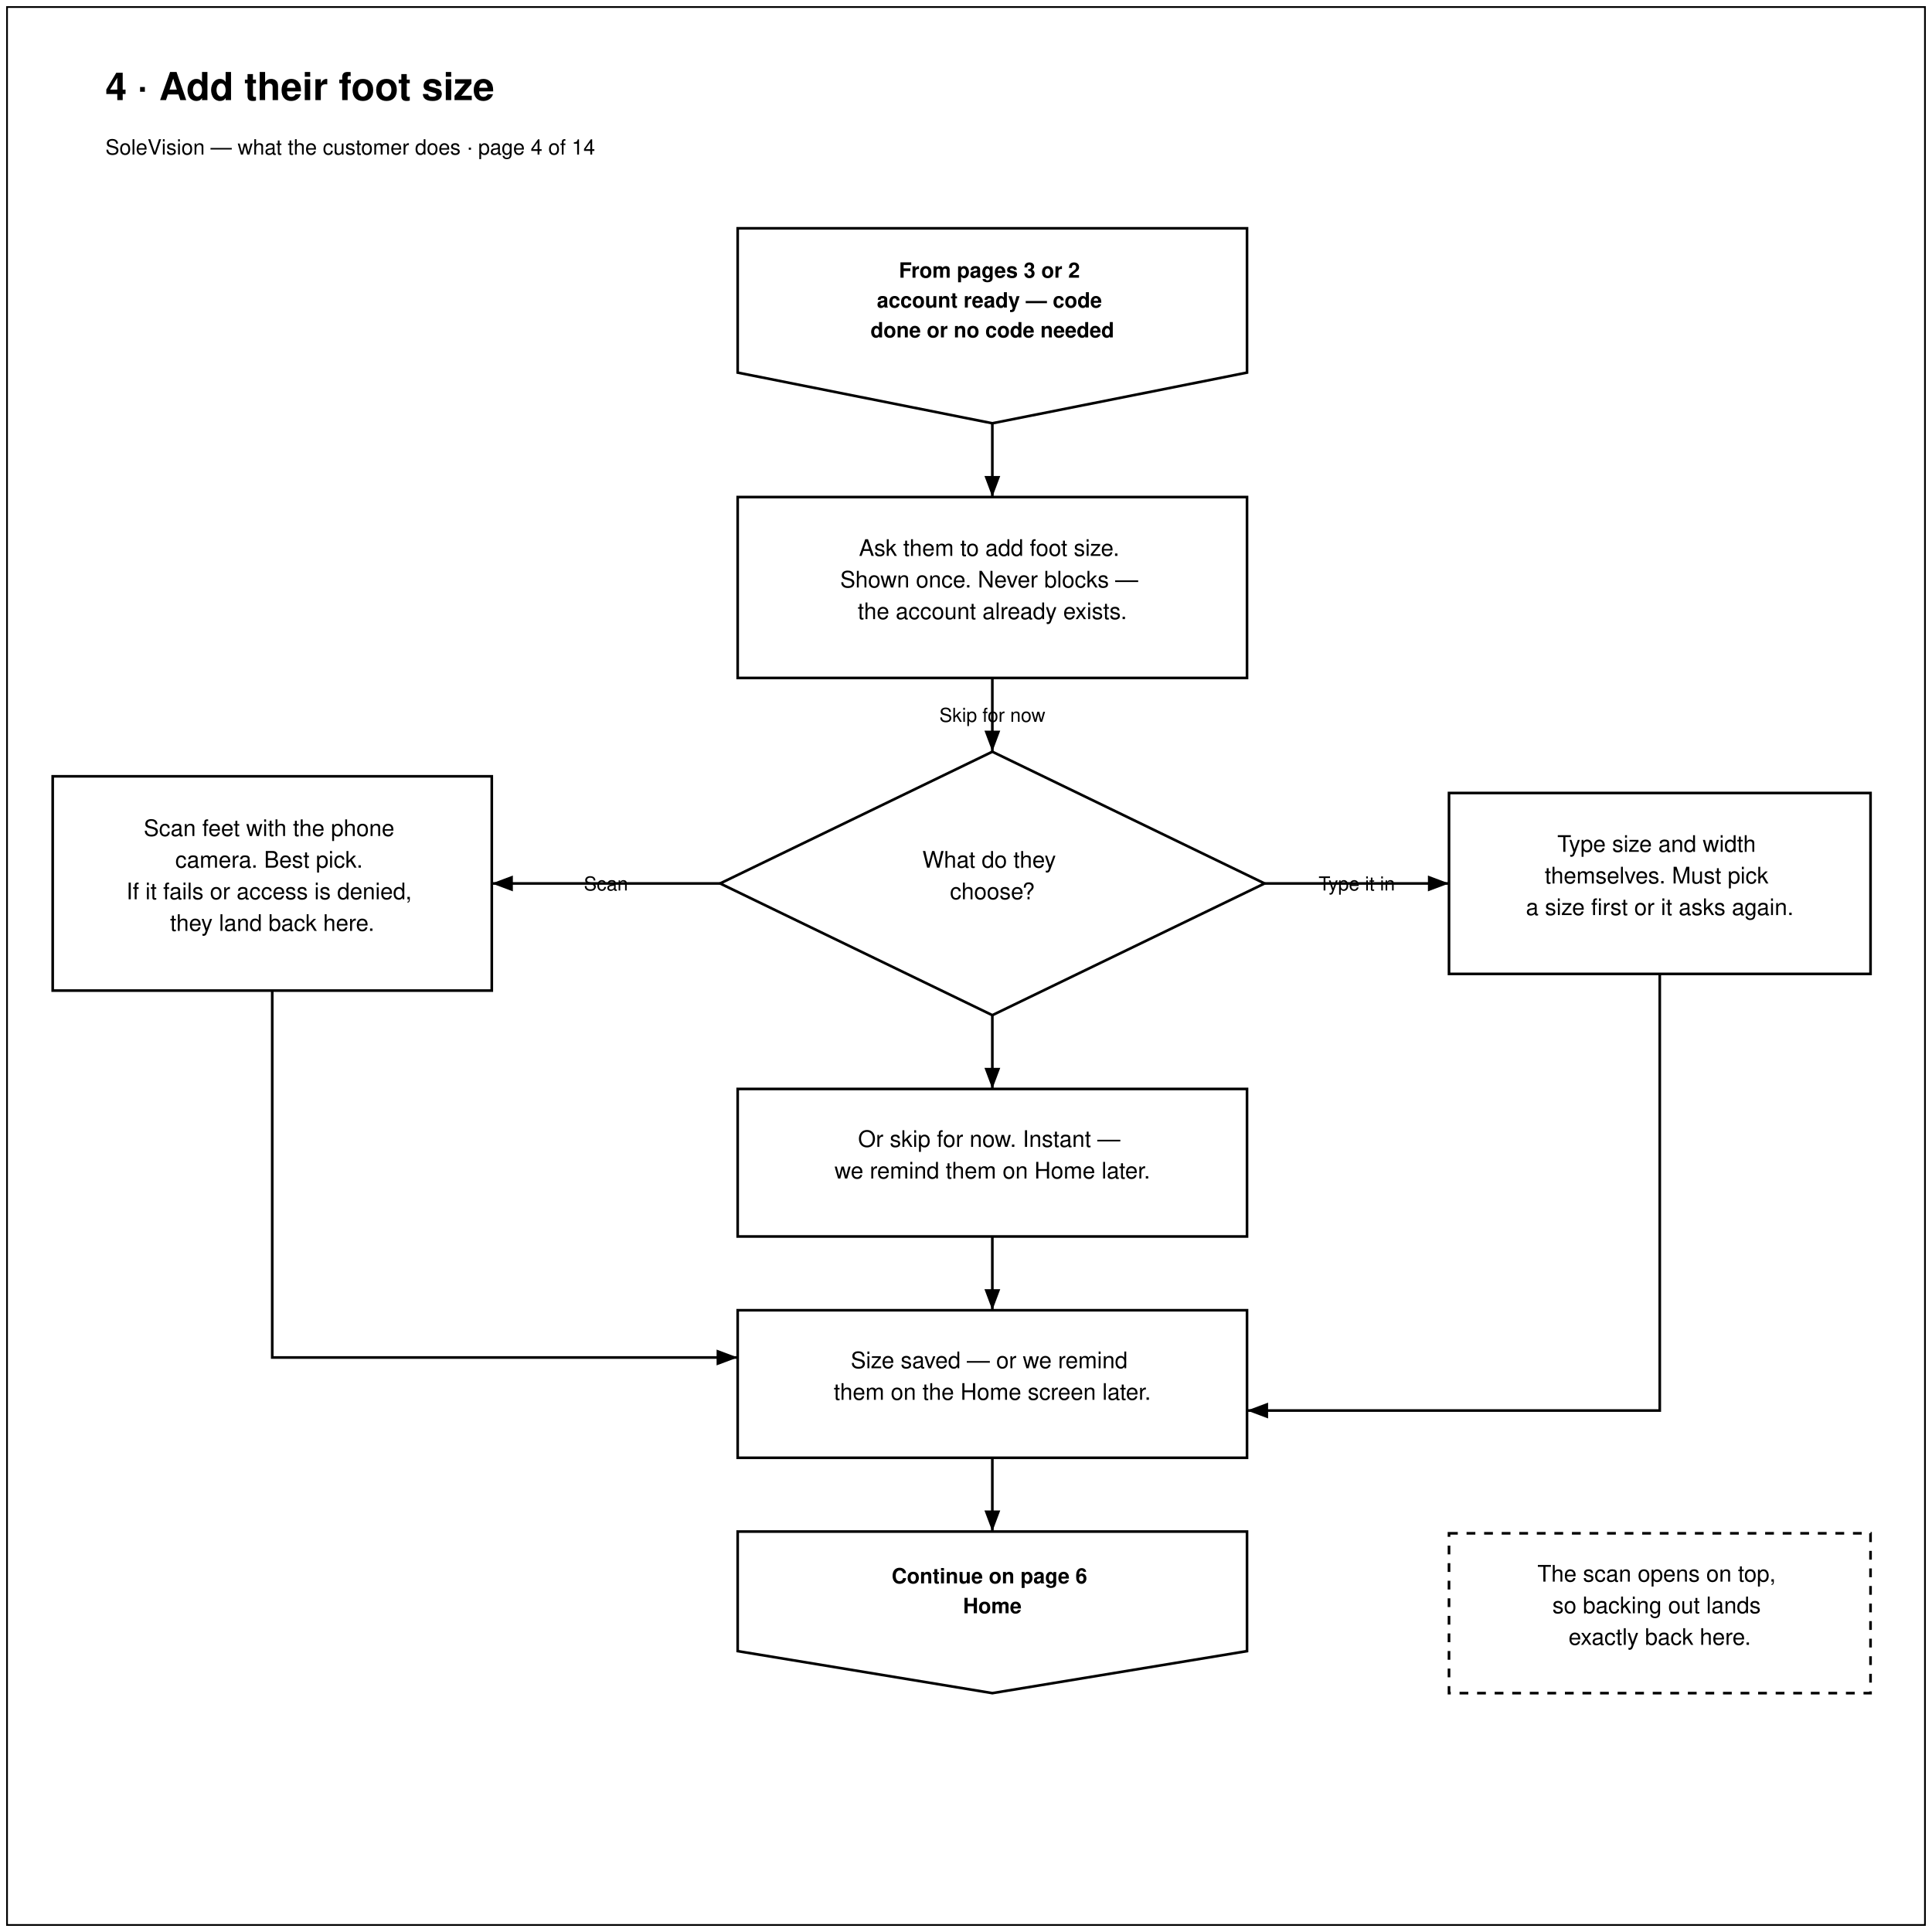
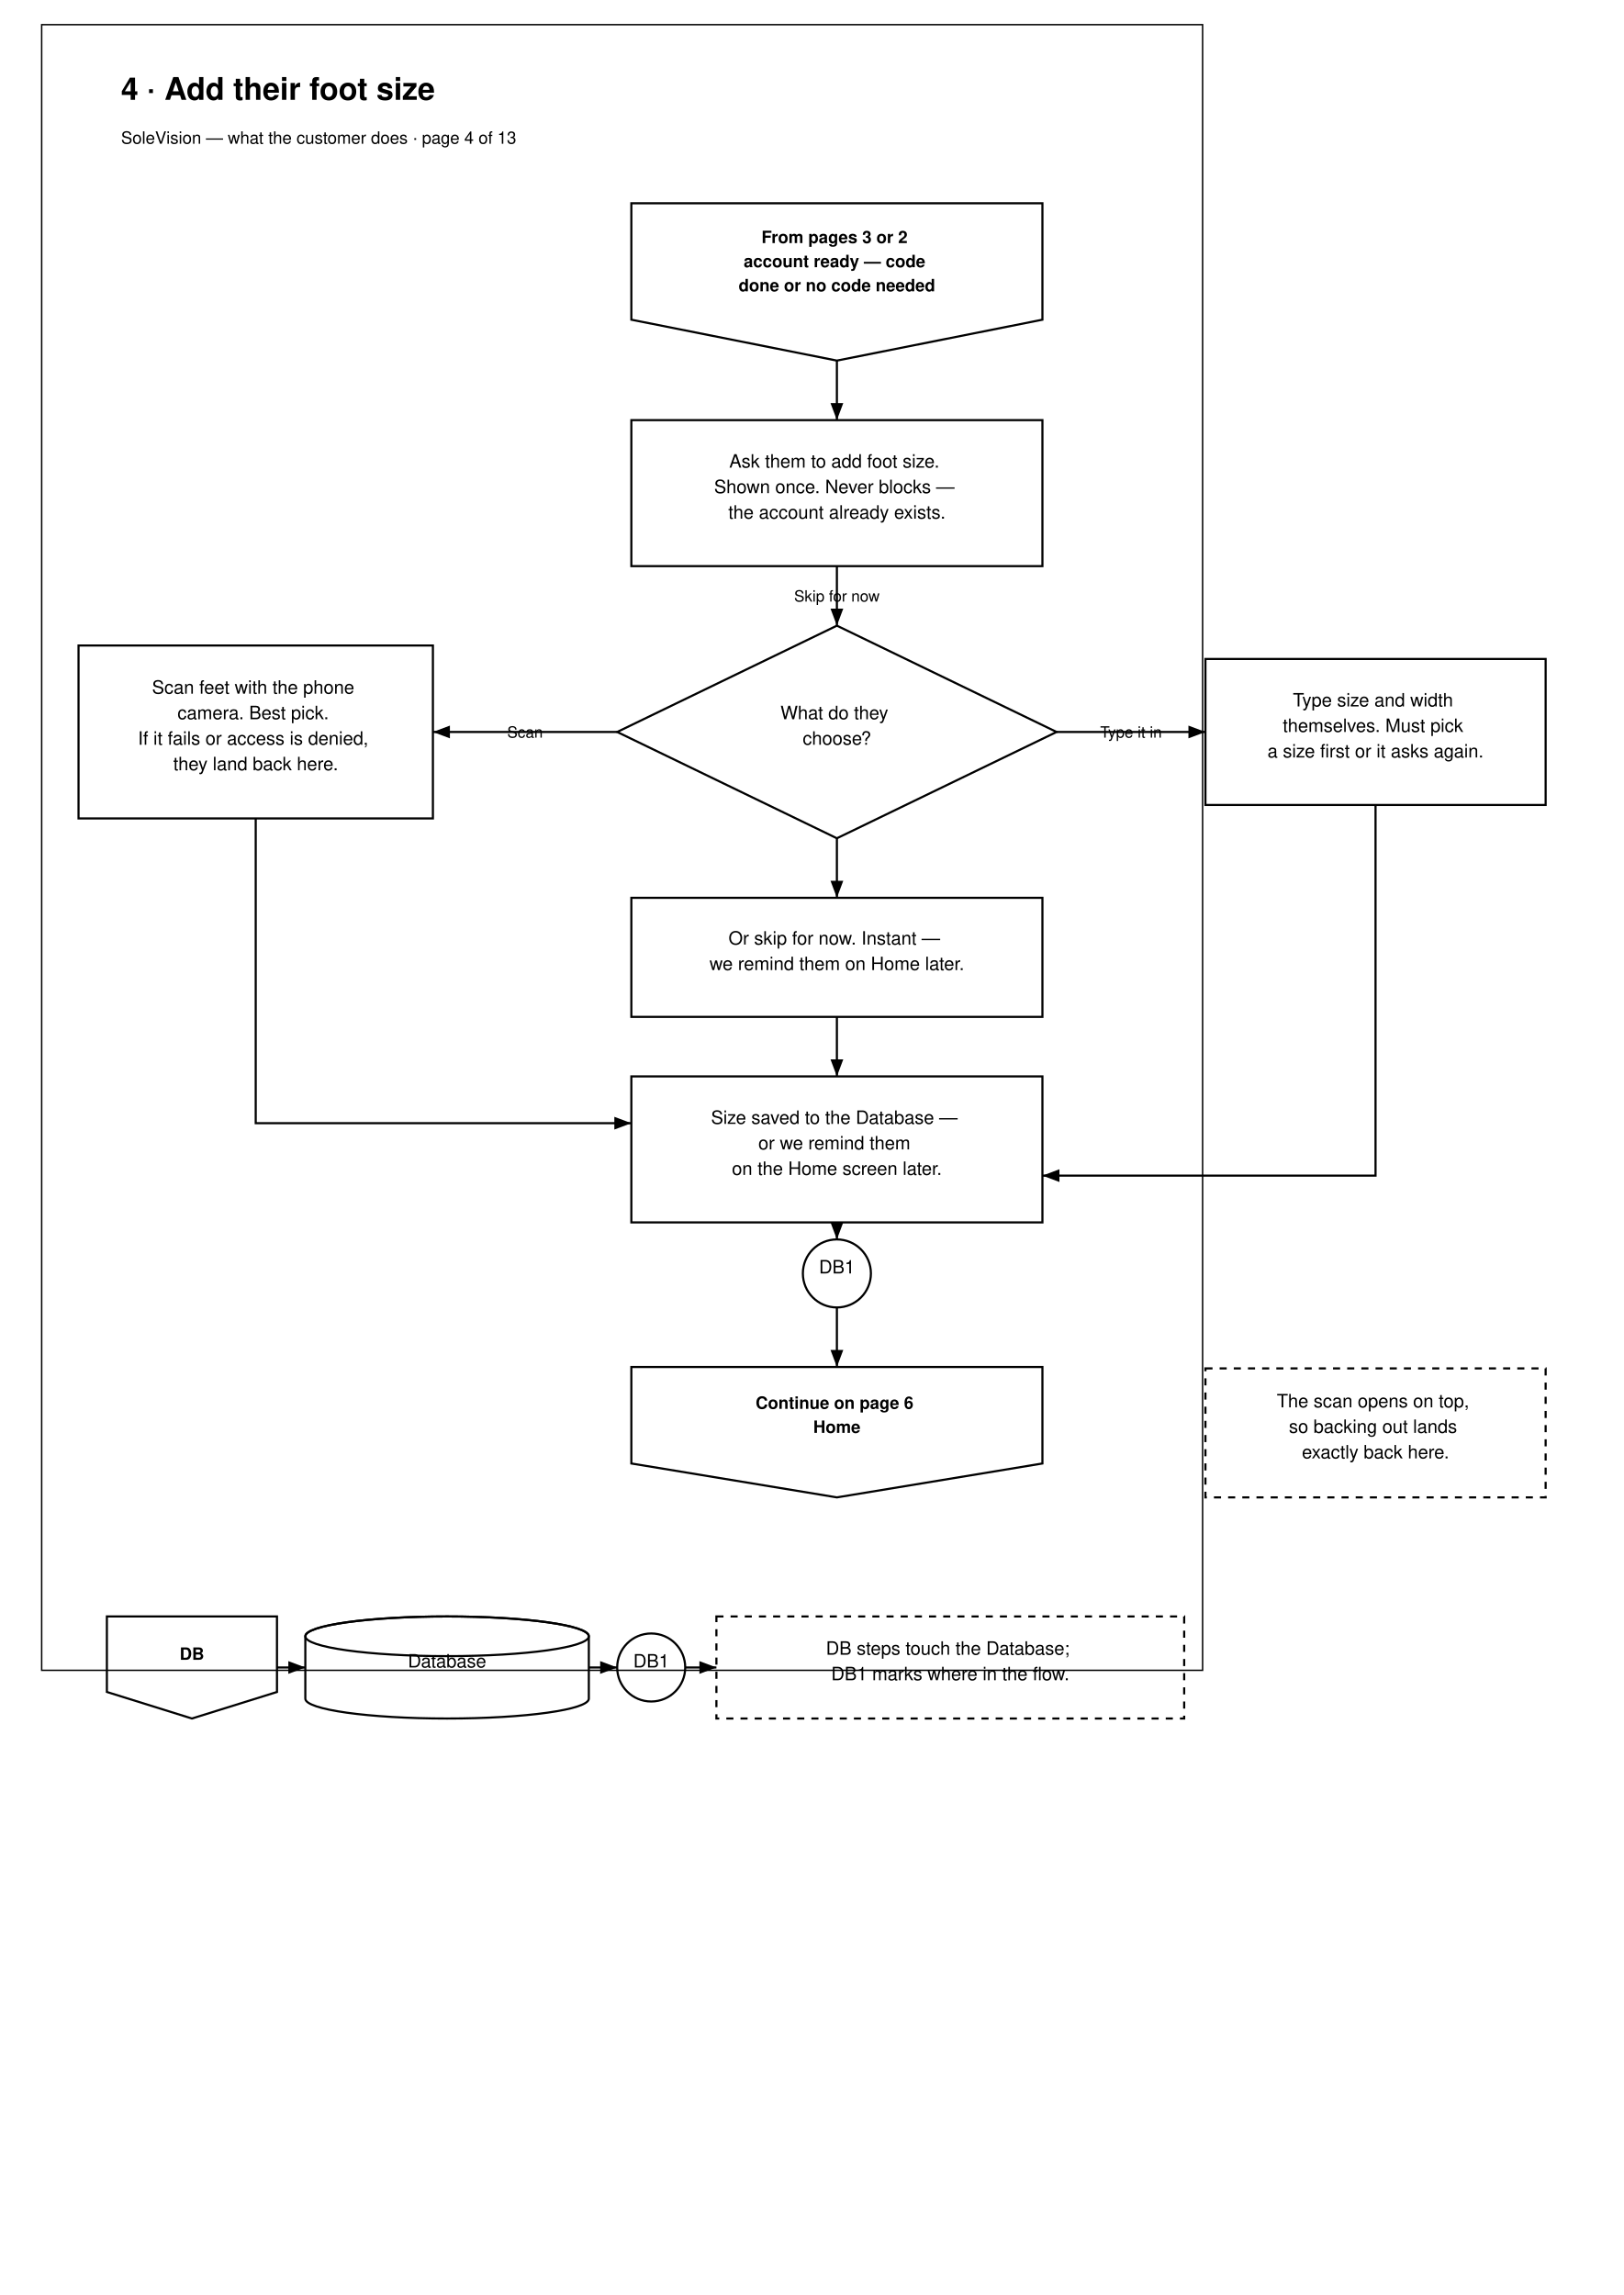
- <svg xmlns="http://www.w3.org/2000/svg" width="1100" height="1100" viewBox="0 0 1100 1100">
-   <defs>
-     <marker id="arrow" markerWidth="10" markerHeight="10" refX="8" refY="3" orient="auto" markerUnits="strokeWidth">
-       <path d="M0,0 L8,3 L0,6 z" fill="#000000" />
-     </marker>
-   </defs>
-   <rect x="4" y="4" width="1092" height="1092" fill="none" stroke="#000000" stroke-width="1" />
-   <text font-family="Helvetica, Arial, sans-serif" font-size="22" font-weight="bold" fill="#000000" text-anchor="start">
-     <tspan x="60" y="57.0">4 · Add their foot size</tspan>
-   </text>
-   <text font-family="Helvetica, Arial, sans-serif" font-size="12" fill="#000000" text-anchor="start">
-     <tspan x="60" y="88.0">SoleVision — what the customer does · page 4 of 14</tspan>
-   </text>
-   <polyline points="565.0,241.0 565.0,283.0" fill="none" stroke="#000000" stroke-width="1.5" marker-end="url(#arrow)" />
-   <polyline points="565.0,386.0 565.0,428.0" fill="none" stroke="#000000" stroke-width="1.5" marker-end="url(#arrow)" />
-   <polyline points="410.0,503.0 280.0,503.0" fill="none" stroke="#000000" stroke-width="1.5" marker-end="url(#arrow)" />
-   <polyline points="720.0,503.0 825.0,503.0" fill="none" stroke="#000000" stroke-width="1.5" marker-end="url(#arrow)" />
-   <polyline points="565.0,578.0 565.0,620.0" fill="none" stroke="#000000" stroke-width="1.5" marker-end="url(#arrow)" />
-   <polyline points="565.0,704.0 565.0,746.0" fill="none" stroke="#000000" stroke-width="1.5" marker-end="url(#arrow)" />
-   <polyline points="155.0,564.0 155.0,772.9 420.0,772.9" fill="none" stroke="#000000" stroke-width="1.5" marker-end="url(#arrow)" />
-   <polyline points="945.0,554.5 945.0,803.1 710.0,803.1" fill="none" stroke="#000000" stroke-width="1.5" marker-end="url(#arrow)" />
-   <polyline points="565.0,830.0 565.0,872.0" fill="none" stroke="#000000" stroke-width="1.5" marker-end="url(#arrow)" />
-   <text font-family="Helvetica, Arial, sans-serif" font-size="11" fill="#000000" text-anchor="middle">
-     <tspan x="565" y="411.0">Skip for now</tspan>
-   </text>
-   <text font-family="Helvetica, Arial, sans-serif" font-size="11" fill="#000000" text-anchor="middle">
-     <tspan x="345" y="507.0">Scan</tspan>
-   </text>
-   <text font-family="Helvetica, Arial, sans-serif" font-size="11" fill="#000000" text-anchor="middle">
-     <tspan x="772.5" y="507.0">Type it in</tspan>
-   </text>
-   <polygon points="420,130 710,130 710,212.14 565,241 420,212.14" fill="none" stroke="#000000" stroke-width="1.5" />
-   <text font-family="Helvetica, Arial, sans-serif" font-size="12" font-weight="bold" fill="#000000" text-anchor="middle">
-     <tspan x="565" y="158.1">From pages 3 or 2</tspan>
-     <tspan x="565" y="175.1">account ready — code</tspan>
-     <tspan x="565" y="192.1">done or no code needed</tspan>
-   </text>
-   <rect x="420" y="283" width="290" height="103" rx="0" fill="none" stroke="#000000" stroke-width="1.5" />
-   <text font-family="Helvetica, Arial, sans-serif" font-size="13" fill="#000000" text-anchor="middle">
-     <tspan x="565" y="316.5">Ask them to add foot size.</tspan>
-     <tspan x="565" y="334.5">Shown once. Never blocks —</tspan>
-     <tspan x="565" y="352.5">the account already exists.</tspan>
-   </text>
-   <polygon points="565,428 720,503 565,578 410,503" fill="none" stroke="#000000" stroke-width="1.5" />
-   <text font-family="Helvetica, Arial, sans-serif" font-size="13" fill="#000000" text-anchor="middle">
-     <tspan x="565" y="494.0">What do they</tspan>
-     <tspan x="565" y="512.0">choose?</tspan>
-   </text>
-   <rect x="30" y="442" width="250" height="122" rx="0" fill="none" stroke="#000000" stroke-width="1.5" />
-   <text font-family="Helvetica, Arial, sans-serif" font-size="13" fill="#000000" text-anchor="middle">
-     <tspan x="155" y="476.0">Scan feet with the phone</tspan>
-     <tspan x="155" y="494.0">camera. Best pick.</tspan>
-     <tspan x="155" y="512.0">If it fails or access is denied,</tspan>
-     <tspan x="155" y="530.0">they land back here.</tspan>
-   </text>
-   <rect x="825" y="451.5" width="240" height="103" rx="0" fill="none" stroke="#000000" stroke-width="1.5" />
-   <text font-family="Helvetica, Arial, sans-serif" font-size="13" fill="#000000" text-anchor="middle">
-     <tspan x="945" y="485.0">Type size and width</tspan>
-     <tspan x="945" y="503.0">themselves. Must pick</tspan>
-     <tspan x="945" y="521.0">a size first or it asks again.</tspan>
-   </text>
-   <rect x="420" y="620" width="290" height="84" rx="0" fill="none" stroke="#000000" stroke-width="1.5" />
-   <text font-family="Helvetica, Arial, sans-serif" font-size="13" fill="#000000" text-anchor="middle">
-     <tspan x="565" y="653.0">Or skip for now. Instant —</tspan>
-     <tspan x="565" y="671.0">we remind them on Home later.</tspan>
-   </text>
-   <rect x="420" y="746" width="290" height="84" rx="0" fill="none" stroke="#000000" stroke-width="1.5" />
-   <text font-family="Helvetica, Arial, sans-serif" font-size="13" fill="#000000" text-anchor="middle">
-     <tspan x="565" y="779.0">Size saved — or we remind</tspan>
-     <tspan x="565" y="797.0">them on the Home screen later.</tspan>
-   </text>
-   <polygon points="420,872 710,872 710,940.08 565,964 420,940.08" fill="none" stroke="#000000" stroke-width="1.5" />
-   <text font-family="Helvetica, Arial, sans-serif" font-size="12" font-weight="bold" fill="#000000" text-anchor="middle">
-     <tspan x="565" y="901.5">Continue on page 6</tspan>
-     <tspan x="565" y="918.5">Home</tspan>
-   </text>
-   <rect x="825" y="873" width="240" height="91" rx="0" fill="none" stroke="#000000" stroke-width="1.5" stroke-dasharray="5 5" />
-   <text font-family="Helvetica, Arial, sans-serif" font-size="13" fill="#000000" text-anchor="middle">
-     <tspan x="945" y="900.5">The scan opens on top,</tspan>
-     <tspan x="945" y="918.5">so backing out lands</tspan>
-     <tspan x="945" y="936.5">exactly back here.</tspan>
-   </text>
+ <svg xmlns="http://www.w3.org/2000/svg" width="827" height="1169" viewBox="0 0 827 1169">
+   <g transform="translate(40,40) scale(0.722) translate(-30.0,-42.0)">
+     <defs>
+       <marker id="arrow" markerWidth="10" markerHeight="10" refX="8" refY="3" orient="auto" markerUnits="strokeWidth">
+         <path d="M0,0 L8,3 L0,6 z" fill="#000000" />
+       </marker>
+     </defs>
+     <rect x="4" y="4" width="819" height="1161" fill="none" stroke="#000000" stroke-width="1" />
+     <text font-family="Helvetica, Arial, sans-serif" font-size="22" font-weight="bold" fill="#000000" text-anchor="start">
+       <tspan x="60" y="57.0">4 · Add their foot size</tspan>
+     </text>
+     <text font-family="Helvetica, Arial, sans-serif" font-size="12" fill="#000000" text-anchor="start">
+       <tspan x="60" y="88.0">SoleVision — what the customer does · page 4 of 13</tspan>
+     </text>
+     <polyline points="565.0,241.0 565.0,283.0" fill="none" stroke="#000000" stroke-width="1.5" marker-end="url(#arrow)" />
+     <polyline points="565.0,386.0 565.0,428.0" fill="none" stroke="#000000" stroke-width="1.5" marker-end="url(#arrow)" />
+     <polyline points="410.0,503.0 280.0,503.0" fill="none" stroke="#000000" stroke-width="1.5" marker-end="url(#arrow)" />
+     <polyline points="720.0,503.0 825.0,503.0" fill="none" stroke="#000000" stroke-width="1.5" marker-end="url(#arrow)" />
+     <polyline points="565.0,578.0 565.0,620.0" fill="none" stroke="#000000" stroke-width="1.5" marker-end="url(#arrow)" />
+     <polyline points="565.0,704.0 565.0,746.0" fill="none" stroke="#000000" stroke-width="1.5" marker-end="url(#arrow)" />
+     <polyline points="565.0,849.0 565.0,861.0" fill="none" stroke="#000000" stroke-width="1.5" marker-end="url(#arrow)" />
+     <polyline points="155.0,564.0 155.0,779.0 420.0,779.0" fill="none" stroke="#000000" stroke-width="1.5" marker-end="url(#arrow)" />
+     <polyline points="945.0,554.5 945.0,816.0 710.0,816.0" fill="none" stroke="#000000" stroke-width="1.5" marker-end="url(#arrow)" />
+     <polyline points="565.0,909.0 565.0,951.0" fill="none" stroke="#000000" stroke-width="1.5" marker-end="url(#arrow)" />
+     <polyline points="170.0,1163.0 190.0,1163.0" fill="none" stroke="#000000" stroke-width="1.5" marker-end="url(#arrow)" />
+     <polyline points="390.0,1163.0 410.0,1163.0" fill="none" stroke="#000000" stroke-width="1.5" marker-end="url(#arrow)" />
+     <polyline points="458.0,1163.0 480.0,1163.0" fill="none" stroke="#000000" stroke-width="1.5" marker-end="url(#arrow)" />
+     <text font-family="Helvetica, Arial, sans-serif" font-size="11" fill="#000000" text-anchor="middle">
+       <tspan x="565" y="411.0">Skip for now</tspan>
+     </text>
+     <text font-family="Helvetica, Arial, sans-serif" font-size="11" fill="#000000" text-anchor="middle">
+       <tspan x="345" y="507.0">Scan</tspan>
+     </text>
+     <text font-family="Helvetica, Arial, sans-serif" font-size="11" fill="#000000" text-anchor="middle">
+       <tspan x="772.5" y="507.0">Type it in</tspan>
+     </text>
+     <polygon points="420,130 710,130 710,212.14 565,241 420,212.14" fill="none" stroke="#000000" stroke-width="1.5" />
+     <text font-family="Helvetica, Arial, sans-serif" font-size="12" font-weight="bold" fill="#000000" text-anchor="middle">
+       <tspan x="565" y="158.1">From pages 3 or 2</tspan>
+       <tspan x="565" y="175.1">account ready — code</tspan>
+       <tspan x="565" y="192.1">done or no code needed</tspan>
+     </text>
+     <rect x="420" y="283" width="290" height="103" rx="0" fill="none" stroke="#000000" stroke-width="1.5" />
+     <text font-family="Helvetica, Arial, sans-serif" font-size="13" fill="#000000" text-anchor="middle">
+       <tspan x="565" y="316.5">Ask them to add foot size.</tspan>
+       <tspan x="565" y="334.5">Shown once. Never blocks —</tspan>
+       <tspan x="565" y="352.5">the account already exists.</tspan>
+     </text>
+     <polygon points="565,428 720,503 565,578 410,503" fill="none" stroke="#000000" stroke-width="1.5" />
+     <text font-family="Helvetica, Arial, sans-serif" font-size="13" fill="#000000" text-anchor="middle">
+       <tspan x="565" y="494.0">What do they</tspan>
+       <tspan x="565" y="512.0">choose?</tspan>
+     </text>
+     <rect x="30" y="442" width="250" height="122" rx="0" fill="none" stroke="#000000" stroke-width="1.5" />
+     <text font-family="Helvetica, Arial, sans-serif" font-size="13" fill="#000000" text-anchor="middle">
+       <tspan x="155" y="476.0">Scan feet with the phone</tspan>
+       <tspan x="155" y="494.0">camera. Best pick.</tspan>
+       <tspan x="155" y="512.0">If it fails or access is denied,</tspan>
+       <tspan x="155" y="530.0">they land back here.</tspan>
+     </text>
+     <rect x="825" y="451.5" width="240" height="103" rx="0" fill="none" stroke="#000000" stroke-width="1.5" />
+     <text font-family="Helvetica, Arial, sans-serif" font-size="13" fill="#000000" text-anchor="middle">
+       <tspan x="945" y="485.0">Type size and width</tspan>
+       <tspan x="945" y="503.0">themselves. Must pick</tspan>
+       <tspan x="945" y="521.0">a size first or it asks again.</tspan>
+     </text>
+     <rect x="420" y="620" width="290" height="84" rx="0" fill="none" stroke="#000000" stroke-width="1.5" />
+     <text font-family="Helvetica, Arial, sans-serif" font-size="13" fill="#000000" text-anchor="middle">
+       <tspan x="565" y="653.0">Or skip for now. Instant —</tspan>
+       <tspan x="565" y="671.0">we remind them on Home later.</tspan>
+     </text>
+     <rect x="420" y="746" width="290" height="103" rx="0" fill="none" stroke="#000000" stroke-width="1.5" />
+     <text font-family="Helvetica, Arial, sans-serif" font-size="13" fill="#000000" text-anchor="middle">
+       <tspan x="565" y="779.5">Size saved to the Database —</tspan>
+       <tspan x="565" y="797.5">or we remind them</tspan>
+       <tspan x="565" y="815.5">on the Home screen later.</tspan>
+     </text>
+     <circle cx="565" cy="885" r="24" fill="none" stroke="#000000" stroke-width="1.5" />
+     <text font-family="Helvetica, Arial, sans-serif" font-size="13" fill="#000000" text-anchor="middle">
+       <tspan x="565" y="885.0">DB1</tspan>
+     </text>
+     <polygon points="420,951 710,951 710,1019.08 565,1043 420,1019.08" fill="none" stroke="#000000" stroke-width="1.5" />
+     <text font-family="Helvetica, Arial, sans-serif" font-size="12" font-weight="bold" fill="#000000" text-anchor="middle">
+       <tspan x="565" y="980.5">Continue on page 6</tspan>
+       <tspan x="565" y="997.5">Home</tspan>
+     </text>
+     <rect x="825" y="952" width="240" height="91" rx="0" fill="none" stroke="#000000" stroke-width="1.5" stroke-dasharray="5 5" />
+     <text font-family="Helvetica, Arial, sans-serif" font-size="13" fill="#000000" text-anchor="middle">
+       <tspan x="945" y="979.5">The scan opens on top,</tspan>
+       <tspan x="945" y="997.5">so backing out lands</tspan>
+       <tspan x="945" y="1015.5">exactly back here.</tspan>
+     </text>
+     <polygon points="50,1127 170,1127 170,1180.28 110,1199 50,1180.28" fill="none" stroke="#000000" stroke-width="1.5" />
+     <text font-family="Helvetica, Arial, sans-serif" font-size="12" font-weight="bold" fill="#000000" text-anchor="middle">
+       <tspan x="110" y="1157.6">DB</tspan>
+     </text>
+     <path d="M190,1141 L190,1185 A100,14 0 0,0 390,1185 L390,1141 A100,14 0 0,0 190,1141 Z" fill="none" stroke="#000000" stroke-width="1.5" />
+     <ellipse cx="290" cy="1141" rx="100" ry="14" fill="none" stroke="#000000" stroke-width="1.5" />
+     <text font-family="Helvetica, Arial, sans-serif" font-size="13" fill="#000000" text-anchor="middle">
+       <tspan x="290" y="1163.0">Database</tspan>
+     </text>
+     <circle cx="434" cy="1163" r="24" fill="none" stroke="#000000" stroke-width="1.5" />
+     <text font-family="Helvetica, Arial, sans-serif" font-size="13" fill="#000000" text-anchor="middle">
+       <tspan x="434" y="1163.0">DB1</tspan>
+     </text>
+     <rect x="480" y="1127" width="330" height="72" rx="0" fill="none" stroke="#000000" stroke-width="1.5" stroke-dasharray="5 5" />
+     <text font-family="Helvetica, Arial, sans-serif" font-size="13" fill="#000000" text-anchor="middle">
+       <tspan x="645" y="1154.0">DB steps touch the Database;</tspan>
+       <tspan x="645" y="1172.0">DB1 marks where in the flow.</tspan>
+     </text>
+   </g>
</svg>
